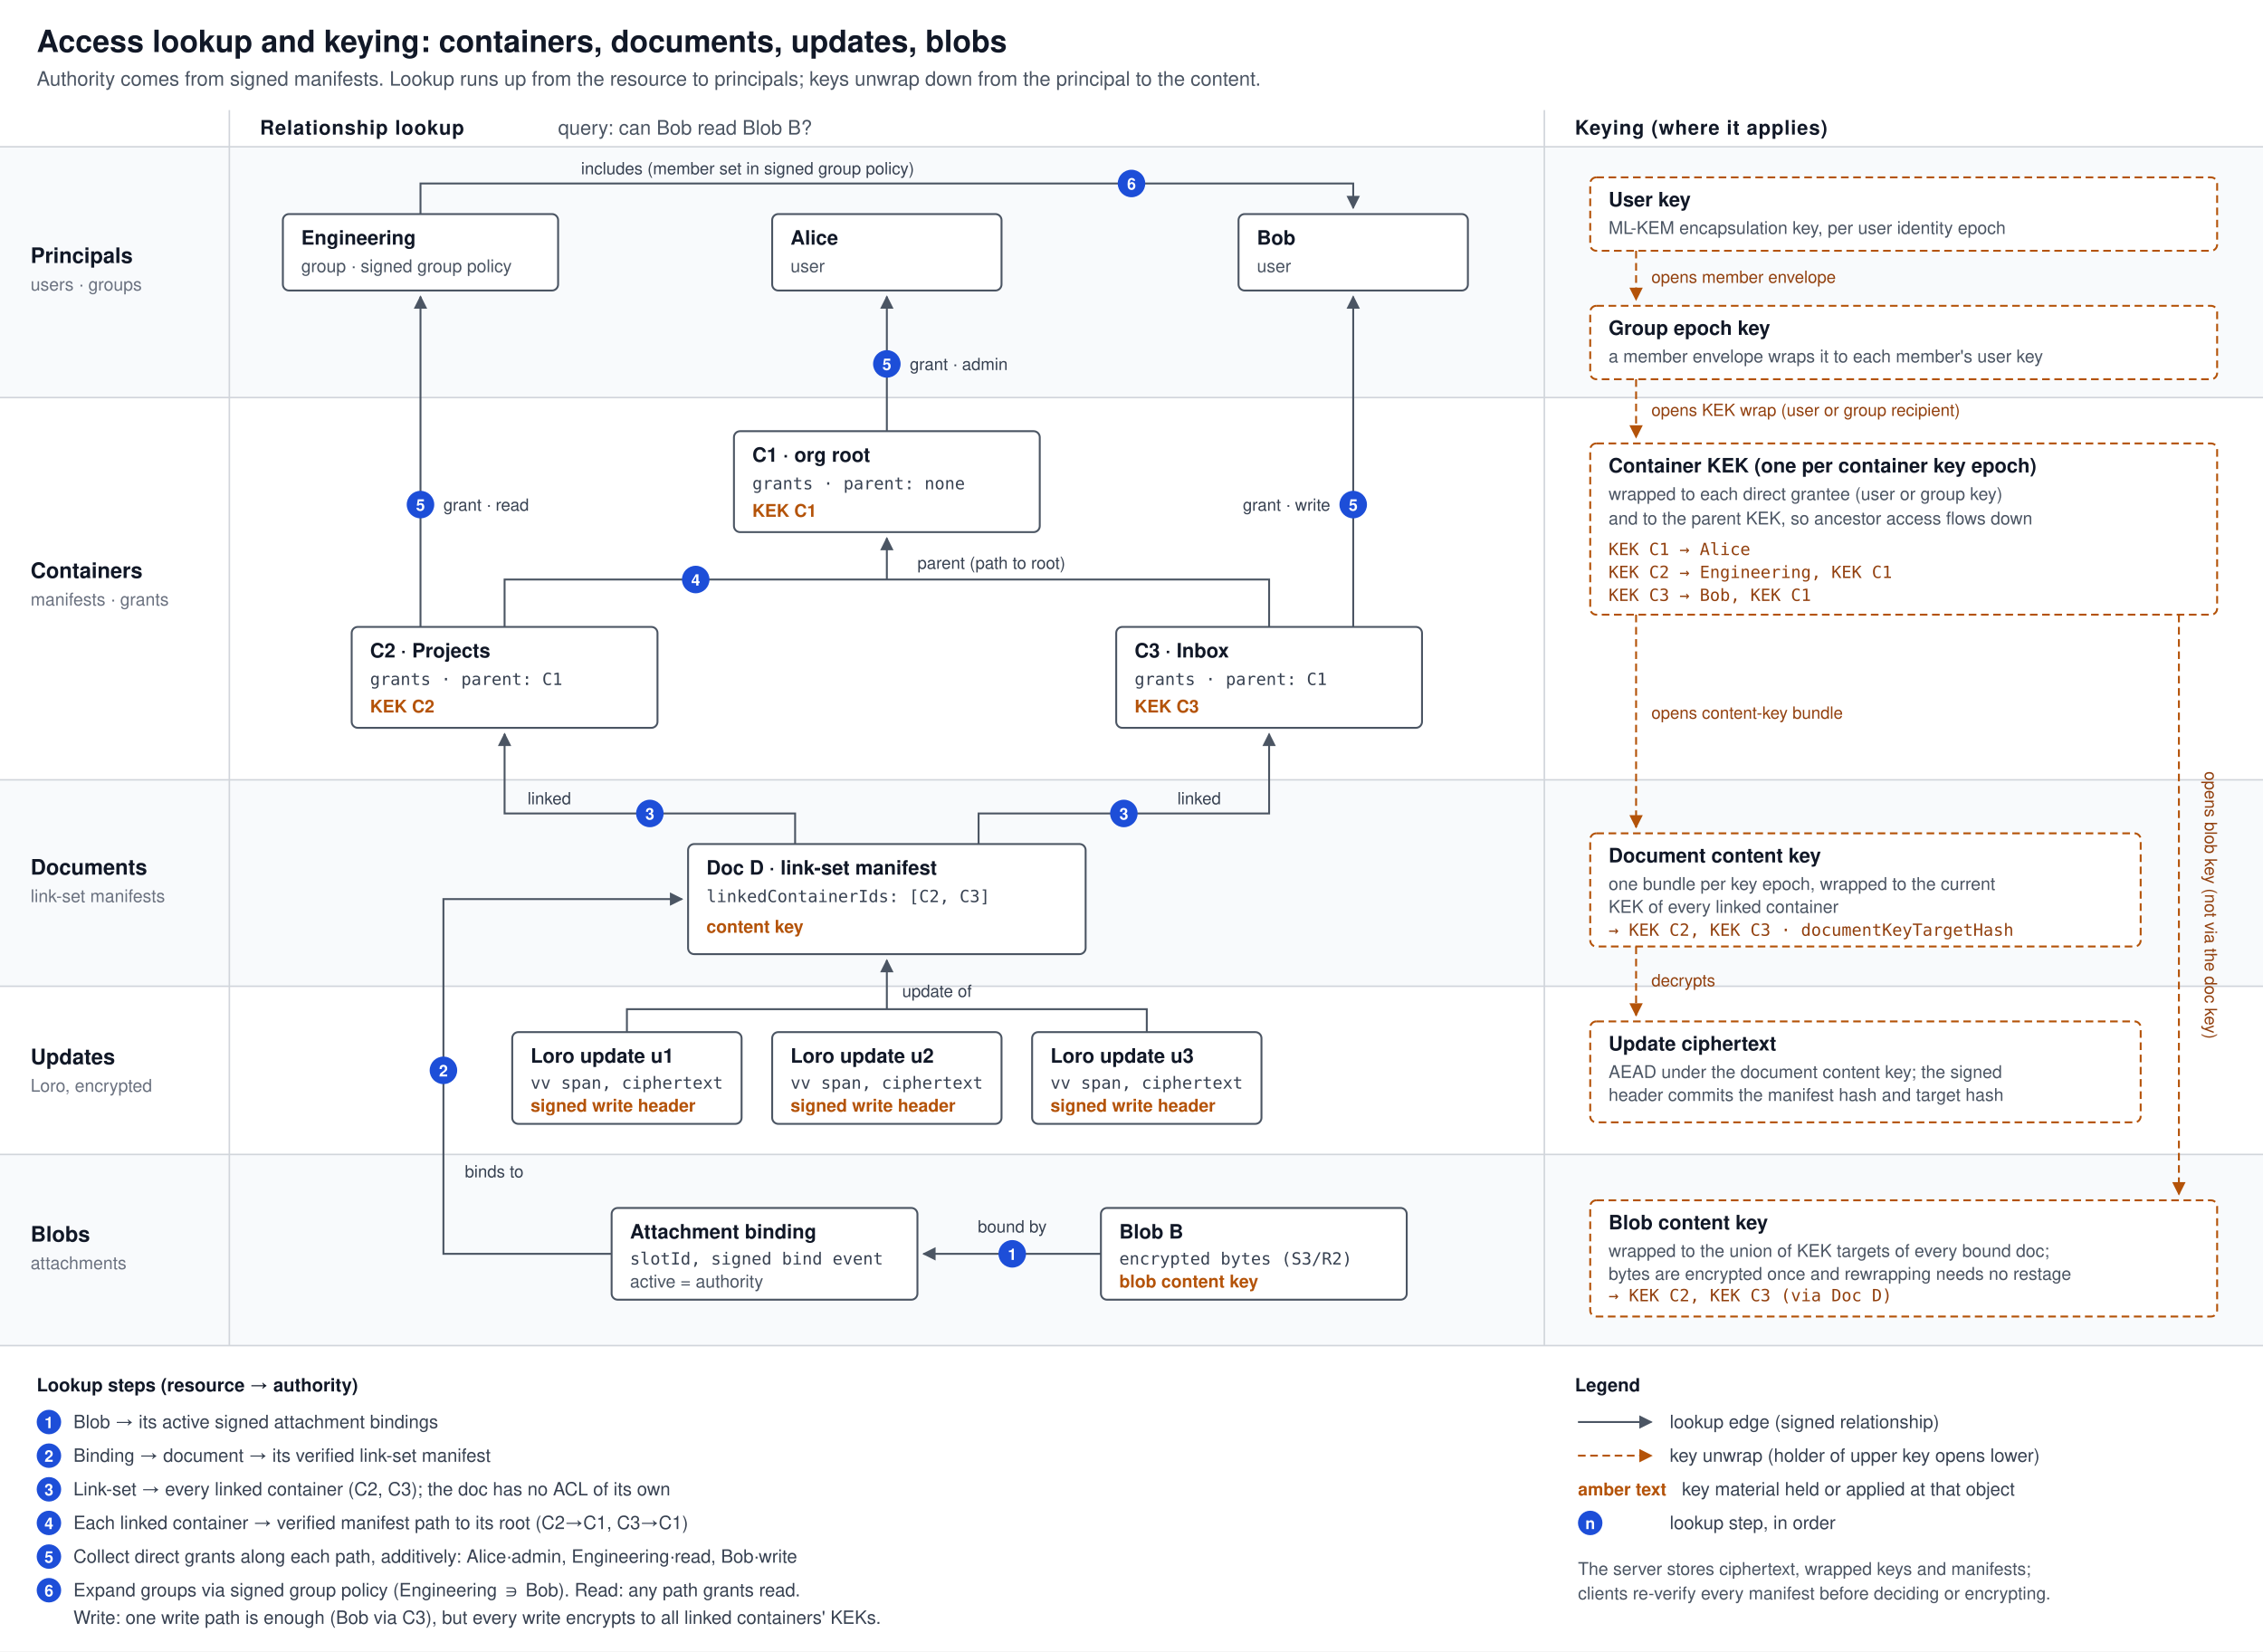
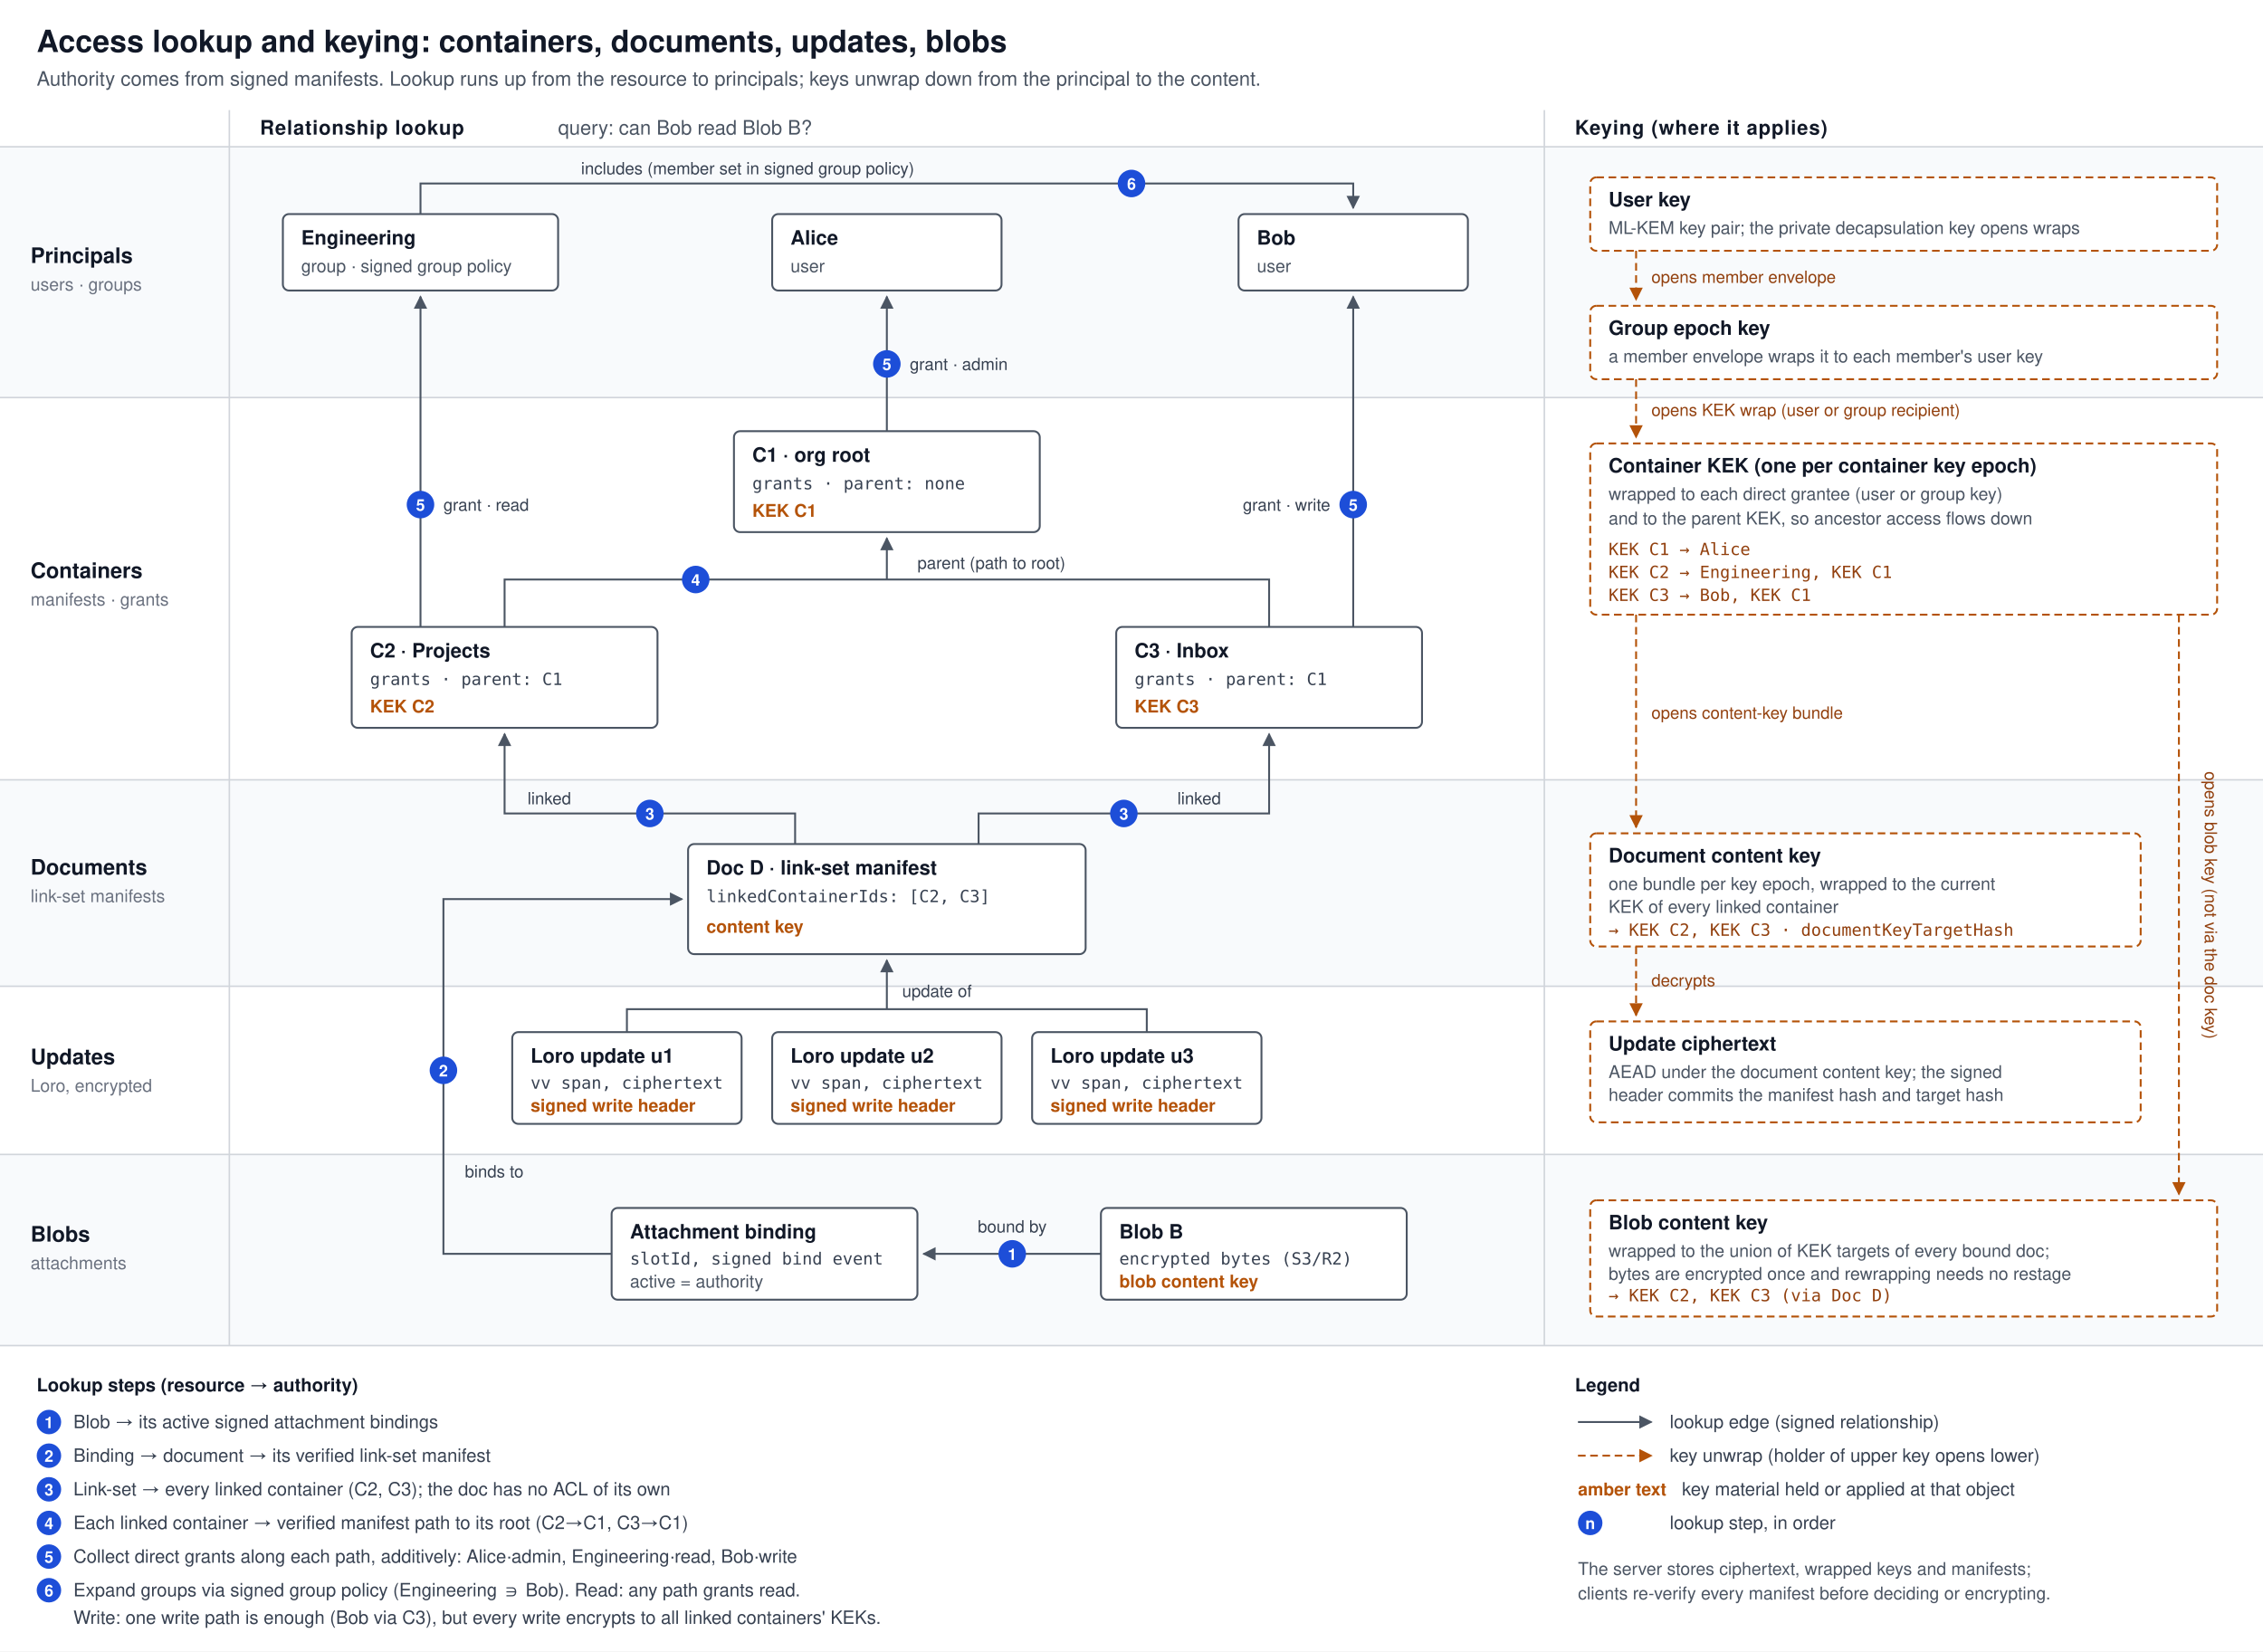
<svg xmlns="http://www.w3.org/2000/svg" width="1480" height="1080" viewBox="0 0 1480 1080" font-family="ui-sans-serif, -apple-system, 'Segoe UI', Helvetica, Arial, sans-serif">
  <defs>
    <marker id="arrow" viewBox="0 0 10 10" refX="9" refY="5" markerWidth="7" markerHeight="7" orient="auto-start-reverse">
      <path d="M0,0 L10,5 L0,10 z" fill="#4b5563" />
    </marker>
    <marker id="arrow-key" viewBox="0 0 10 10" refX="9" refY="5" markerWidth="7" markerHeight="7" orient="auto-start-reverse">
      <path d="M0,0 L10,5 L0,10 z" fill="#b45309" />
    </marker>
    <style>
      .title { font-size: 20px; font-weight: 600; fill: #111827; }
      .sub { font-size: 13px; fill: #4b5563; }
      .colhead { font-size: 13px; font-weight: 600; fill: #111827; letter-spacing: 0.04em; text-transform: uppercase; }
      .lane { font-size: 14px; font-weight: 600; fill: #111827; }
      .lanesub { font-size: 11.5px; fill: #6b7280; }
      .box { fill: #ffffff; stroke: #4b5563; stroke-width: 1.25; }
      .kbox { fill: #ffffff; stroke: #b45309; stroke-width: 1.25; stroke-dasharray: 5 3; }
      .name { font-size: 13px; font-weight: 600; fill: #111827; }
      .meta { font-size: 11.5px; fill: #4b5563; }
      .mono { font-size: 11px; fill: #374151; font-family: ui-monospace, SFMono-Regular, Menlo, Consolas, monospace; }
      .key { font-size: 11.5px; fill: #b45309; font-weight: 600; }
      .keymono { font-size: 11px; fill: #92400e; font-family: ui-monospace, SFMono-Regular, Menlo, Consolas, monospace; }
      .edge { fill: none; stroke: #4b5563; stroke-width: 1.25; }
      .kedge { fill: none; stroke: #b45309; stroke-width: 1.25; stroke-dasharray: 5 3; }
      .elabel { font-size: 11px; fill: #374151; }
      .klabel { font-size: 11px; fill: #92400e; }
      .step { fill: #1d4ed8; }
      .stepnum { font-size: 10.5px; font-weight: 700; fill: #ffffff; text-anchor: middle; }
      .foot { font-size: 12px; fill: #374151; }
      .foothead { font-size: 12px; font-weight: 600; fill: #111827; }
    </style>
  </defs>
  <rect x="0" y="0" width="1480" height="1080" fill="#ffffff" />
  <text x="24" y="34" class="title">Access lookup and keying: containers, documents, updates, blobs</text>
  <text x="24" y="56" class="sub">Authority comes from signed manifests. Lookup runs up from the resource to principals; keys unwrap down from the principal to the content.</text>
  <rect x="0" y="96" width="1480" height="164" fill="#f8fafc" />
  <rect x="0" y="260" width="1480" height="250" fill="#ffffff" />
  <rect x="0" y="510" width="1480" height="135" fill="#f8fafc" />
  <rect x="0" y="645" width="1480" height="110" fill="#ffffff" />
  <rect x="0" y="755" width="1480" height="125" fill="#f8fafc" />
  <g stroke="#d1d5db" stroke-width="1">
    <line x1="0" y1="96" x2="1480" y2="96" />
    <line x1="0" y1="260" x2="1480" y2="260" />
    <line x1="0" y1="510" x2="1480" y2="510" />
    <line x1="0" y1="645" x2="1480" y2="645" />
    <line x1="0" y1="755" x2="1480" y2="755" />
    <line x1="0" y1="880" x2="1480" y2="880" />
    <line x1="150" y1="72" x2="150" y2="880" />
    <line x1="1010" y1="72" x2="1010" y2="880" />
  </g>
  <text x="170" y="88" class="colhead">Relationship lookup</text>
  <text x="365" y="88" class="sub">query: can Bob read Blob B?</text>
  <text x="1030" y="88" class="colhead">Keying (where it applies)</text>
  <text x="20" y="172" class="lane">Principals</text>
  <text x="20" y="190" class="lanesub">users · groups</text>
  <text x="20" y="378" class="lane">Containers</text>
  <text x="20" y="396" class="lanesub">manifests · grants</text>
  <text x="20" y="572" class="lane">Documents</text>
  <text x="20" y="590" class="lanesub">link-set manifests</text>
  <text x="20" y="696" class="lane">Updates</text>
  <text x="20" y="714" class="lanesub">Loro, encrypted</text>
  <text x="20" y="812" class="lane">Blobs</text>
  <text x="20" y="830" class="lanesub">attachments</text>
  <rect x="185" y="140" width="180" height="50" rx="4" class="box" />
  <text x="197" y="160" class="name">Engineering</text>
  <text x="197" y="178" class="meta">group · signed group policy</text>
  <rect x="505" y="140" width="150" height="50" rx="4" class="box" />
  <text x="517" y="160" class="name">Alice</text>
  <text x="517" y="178" class="meta">user</text>
  <rect x="810" y="140" width="150" height="50" rx="4" class="box" />
  <text x="822" y="160" class="name">Bob</text>
  <text x="822" y="178" class="meta">user</text>
  <path d="M275,140 V120 H885 V136" class="edge" marker-end="url(#arrow)" />
  <text x="380" y="114" class="elabel">includes (member set in signed group policy)</text>
  <circle cx="740" cy="120" r="9" class="step" />
  <text x="740" y="124" class="stepnum">6</text>
  <rect x="480" y="282" width="200" height="66" rx="4" class="box" />
  <text x="492" y="302" class="name">C1 · org root</text>
  <text x="492" y="320" class="mono">grants · parent: none</text>
  <text x="492" y="338" class="key">KEK C1</text>
  <rect x="230" y="410" width="200" height="66" rx="4" class="box" />
  <text x="242" y="430" class="name">C2 · Projects</text>
  <text x="242" y="448" class="mono">grants · parent: C1</text>
  <text x="242" y="466" class="key">KEK C2</text>
  <rect x="730" y="410" width="200" height="66" rx="4" class="box" />
  <text x="742" y="430" class="name">C3 · Inbox</text>
  <text x="742" y="448" class="mono">grants · parent: C1</text>
  <text x="742" y="466" class="key">KEK C3</text>
  <path d="M330,410 V379 H830 V410" class="edge" />
  <path d="M580,379 V352" class="edge" marker-end="url(#arrow)" />
  <text x="600" y="372" class="elabel">parent (path to root)</text>
  <circle cx="455" cy="379" r="9" class="step" />
  <text x="455" y="383" class="stepnum">4</text>
  <path d="M275,410 V194" class="edge" marker-end="url(#arrow)" />
  <circle cx="275" cy="330" r="9" class="step" />
  <text x="275" y="334" class="stepnum">5</text>
  <text x="290" y="334" class="elabel">grant · read</text>
  <path d="M580,282 V194" class="edge" marker-end="url(#arrow)" />
  <circle cx="580" cy="238" r="9" class="step" />
  <text x="580" y="242" class="stepnum">5</text>
  <text x="595" y="242" class="elabel">grant · admin</text>
  <path d="M885,410 V194" class="edge" marker-end="url(#arrow)" />
  <circle cx="885" cy="330" r="9" class="step" />
  <text x="885" y="334" class="stepnum">5</text>
  <text x="870" y="334" class="elabel" text-anchor="end">grant · write</text>
  <rect x="450" y="552" width="260" height="72" rx="4" class="box" />
  <text x="462" y="572" class="name">Doc D · link-set manifest</text>
  <text x="462" y="590" class="mono">linkedContainerIds: [C2, C3]</text>
  <text x="462" y="610" class="key">content key</text>
  <path d="M520,552 V532 H330 V480" class="edge" marker-end="url(#arrow)" />
  <path d="M640,552 V532 H830 V480" class="edge" marker-end="url(#arrow)" />
  <circle cx="425" cy="532" r="9" class="step" />
  <text x="425" y="536" class="stepnum">3</text>
  <circle cx="735" cy="532" r="9" class="step" />
  <text x="735" y="536" class="stepnum">3</text>
  <text x="345" y="526" class="elabel">linked</text>
  <text x="770" y="526" class="elabel">linked</text>
  <rect x="335" y="675" width="150" height="60" rx="4" class="box" />
  <text x="347" y="695" class="name">Loro update u1</text>
  <text x="347" y="712" class="mono">vv span, ciphertext</text>
  <text x="347" y="727" class="key">signed write header</text>
  <rect x="505" y="675" width="150" height="60" rx="4" class="box" />
  <text x="517" y="695" class="name">Loro update u2</text>
  <text x="517" y="712" class="mono">vv span, ciphertext</text>
  <text x="517" y="727" class="key">signed write header</text>
  <rect x="675" y="675" width="150" height="60" rx="4" class="box" />
  <text x="687" y="695" class="name">Loro update u3</text>
  <text x="687" y="712" class="mono">vv span, ciphertext</text>
  <text x="687" y="727" class="key">signed write header</text>
  <path d="M410,675 V660 H750 V675" class="edge" />
  <path d="M580,660 V628" class="edge" marker-end="url(#arrow)" />
  <text x="590" y="652" class="elabel">update of</text>
  <rect x="400" y="790" width="200" height="60" rx="4" class="box" />
  <text x="412" y="810" class="name">Attachment binding</text>
  <text x="412" y="827" class="mono">slotId, signed bind event</text>
  <text x="412" y="842" class="meta">active = authority</text>
  <rect x="720" y="790" width="200" height="60" rx="4" class="box" />
  <text x="732" y="810" class="name">Blob B</text>
  <text x="732" y="827" class="mono">encrypted bytes (S3/R2)</text>
  <text x="732" y="842" class="key">blob content key</text>
  <path d="M720,820 H604" class="edge" marker-end="url(#arrow)" />
  <circle cx="662" cy="820" r="9" class="step" />
  <text x="662" y="824" class="stepnum">1</text>
  <text x="662" y="806" class="elabel" text-anchor="middle">bound by</text>
  <path d="M400,820 H290 V588 H446" class="edge" marker-end="url(#arrow)" />
  <circle cx="290" cy="700" r="9" class="step" />
  <text x="290" y="704" class="stepnum">2</text>
  <text x="304" y="770" class="elabel">binds to</text>
  <rect x="1040" y="116" width="410" height="48" rx="4" class="kbox" />
  <text x="1052" y="135" class="name">User key</text>
-   <text x="1052" y="153" class="meta">ML-KEM encapsulation key, per user identity epoch</text>
+   <text x="1052" y="153" class="meta">ML-KEM key pair; the private decapsulation key opens wraps</text>
  <rect x="1040" y="200" width="410" height="48" rx="4" class="kbox" />
  <text x="1052" y="219" class="name">Group epoch key</text>
  <text x="1052" y="237" class="meta">a member envelope wraps it to each member's user key</text>
  <path d="M1070,164 V196" class="kedge" marker-end="url(#arrow-key)" />
  <text x="1080" y="185" class="klabel">opens member envelope</text>
  <rect x="1040" y="290" width="410" height="112" rx="4" class="kbox" />
  <text x="1052" y="309" class="name">Container KEK (one per container key epoch)</text>
  <text x="1052" y="327" class="meta">wrapped to each direct grantee (user or group key)</text>
  <text x="1052" y="343" class="meta">and to the parent KEK, so ancestor access flows down</text>
  <text x="1052" y="363" class="keymono">KEK C1 → Alice</text>
  <text x="1052" y="378" class="keymono">KEK C2 → Engineering, KEK C1</text>
  <text x="1052" y="393" class="keymono">KEK C3 → Bob, KEK C1</text>
  <path d="M1070,248 V286" class="kedge" marker-end="url(#arrow-key)" />
  <text x="1080" y="272" class="klabel">opens KEK wrap (user or group recipient)</text>
  <rect x="1040" y="545" width="360" height="74" rx="4" class="kbox" />
  <text x="1052" y="564" class="name">Document content key</text>
  <text x="1052" y="582" class="meta">one bundle per key epoch, wrapped to the current</text>
  <text x="1052" y="597" class="meta">KEK of every linked container</text>
  <text x="1052" y="612" class="keymono">→ KEK C2, KEK C3 · documentKeyTargetHash</text>
  <path d="M1070,402 V541" class="kedge" marker-end="url(#arrow-key)" />
  <text x="1080" y="470" class="klabel">opens content-key bundle</text>
  <rect x="1040" y="668" width="360" height="66" rx="4" class="kbox" />
  <text x="1052" y="687" class="name">Update ciphertext</text>
  <text x="1052" y="705" class="meta">AEAD under the document content key; the signed</text>
  <text x="1052" y="720" class="meta">header commits the manifest hash and target hash</text>
  <path d="M1070,619 V664" class="kedge" marker-end="url(#arrow-key)" />
  <text x="1080" y="645" class="klabel">decrypts</text>
  <rect x="1040" y="785" width="410" height="76" rx="4" class="kbox" />
  <text x="1052" y="804" class="name">Blob content key</text>
  <text x="1052" y="822" class="meta">wrapped to the union of KEK targets of every bound doc;</text>
  <text x="1052" y="837" class="meta">bytes are encrypted once and rewrapping needs no restage</text>
  <text x="1052" y="851" class="keymono">→ KEK C2, KEK C3 (via Doc D)</text>
  <path d="M1425,402 V781" class="kedge" marker-end="url(#arrow-key)" />
  <text x="1442" y="592" class="klabel" text-anchor="middle" transform="rotate(90 1442 592)">opens blob key (not via the doc key)</text>
  <text x="24" y="910" class="foothead">Lookup steps (resource → authority)</text>
  <g class="foot">
    <circle cx="32" cy="930" r="8" class="step" />
    <text x="32" y="934" class="stepnum">1</text>
    <text x="48" y="934">Blob → its active signed attachment bindings</text>
    <circle cx="32" cy="952" r="8" class="step" />
    <text x="32" y="956" class="stepnum">2</text>
    <text x="48" y="956">Binding → document → its verified link-set manifest</text>
    <circle cx="32" cy="974" r="8" class="step" />
    <text x="32" y="978" class="stepnum">3</text>
    <text x="48" y="978">Link-set → every linked container (C2, C3); the doc has no ACL of its own</text>
    <circle cx="32" cy="996" r="8" class="step" />
    <text x="32" y="1000" class="stepnum">4</text>
    <text x="48" y="1000">Each linked container → verified manifest path to its root (C2→C1, C3→C1)</text>
    <circle cx="32" cy="1018" r="8" class="step" />
    <text x="32" y="1022" class="stepnum">5</text>
    <text x="48" y="1022">Collect direct grants along each path, additively: Alice·admin, Engineering·read, Bob·write</text>
    <circle cx="32" cy="1040" r="8" class="step" />
    <text x="32" y="1044" class="stepnum">6</text>
    <text x="48" y="1044">Expand groups via signed group policy (Engineering ∋ Bob). Read: any path grants read.</text>
    <text x="48" y="1062">Write: one write path is enough (Bob via C3), but every write encrypts to all linked containers' KEKs.</text>
  </g>
  <text x="1030" y="910" class="foothead">Legend</text>
  <path d="M1032,930 H1080" class="edge" marker-end="url(#arrow)" />
  <text x="1092" y="934" class="foot">lookup edge (signed relationship)</text>
  <path d="M1032,952 H1080" class="kedge" marker-end="url(#arrow-key)" />
  <text x="1092" y="956" class="foot">key unwrap (holder of upper key opens lower)</text>
  <text x="1032" y="978" class="key">amber text</text>
  <text x="1100" y="978" class="foot">key material held or applied at that object</text>
  <circle cx="1040" cy="996" r="8" class="step" />
  <text x="1040" y="1000" class="stepnum">n</text>
  <text x="1092" y="1000" class="foot">lookup step, in order</text>
  <text x="1032" y="1030" class="meta">The server stores ciphertext, wrapped keys and manifests;</text>
  <text x="1032" y="1046" class="meta">clients re-verify every manifest before deciding or encrypting.</text>
</svg>
